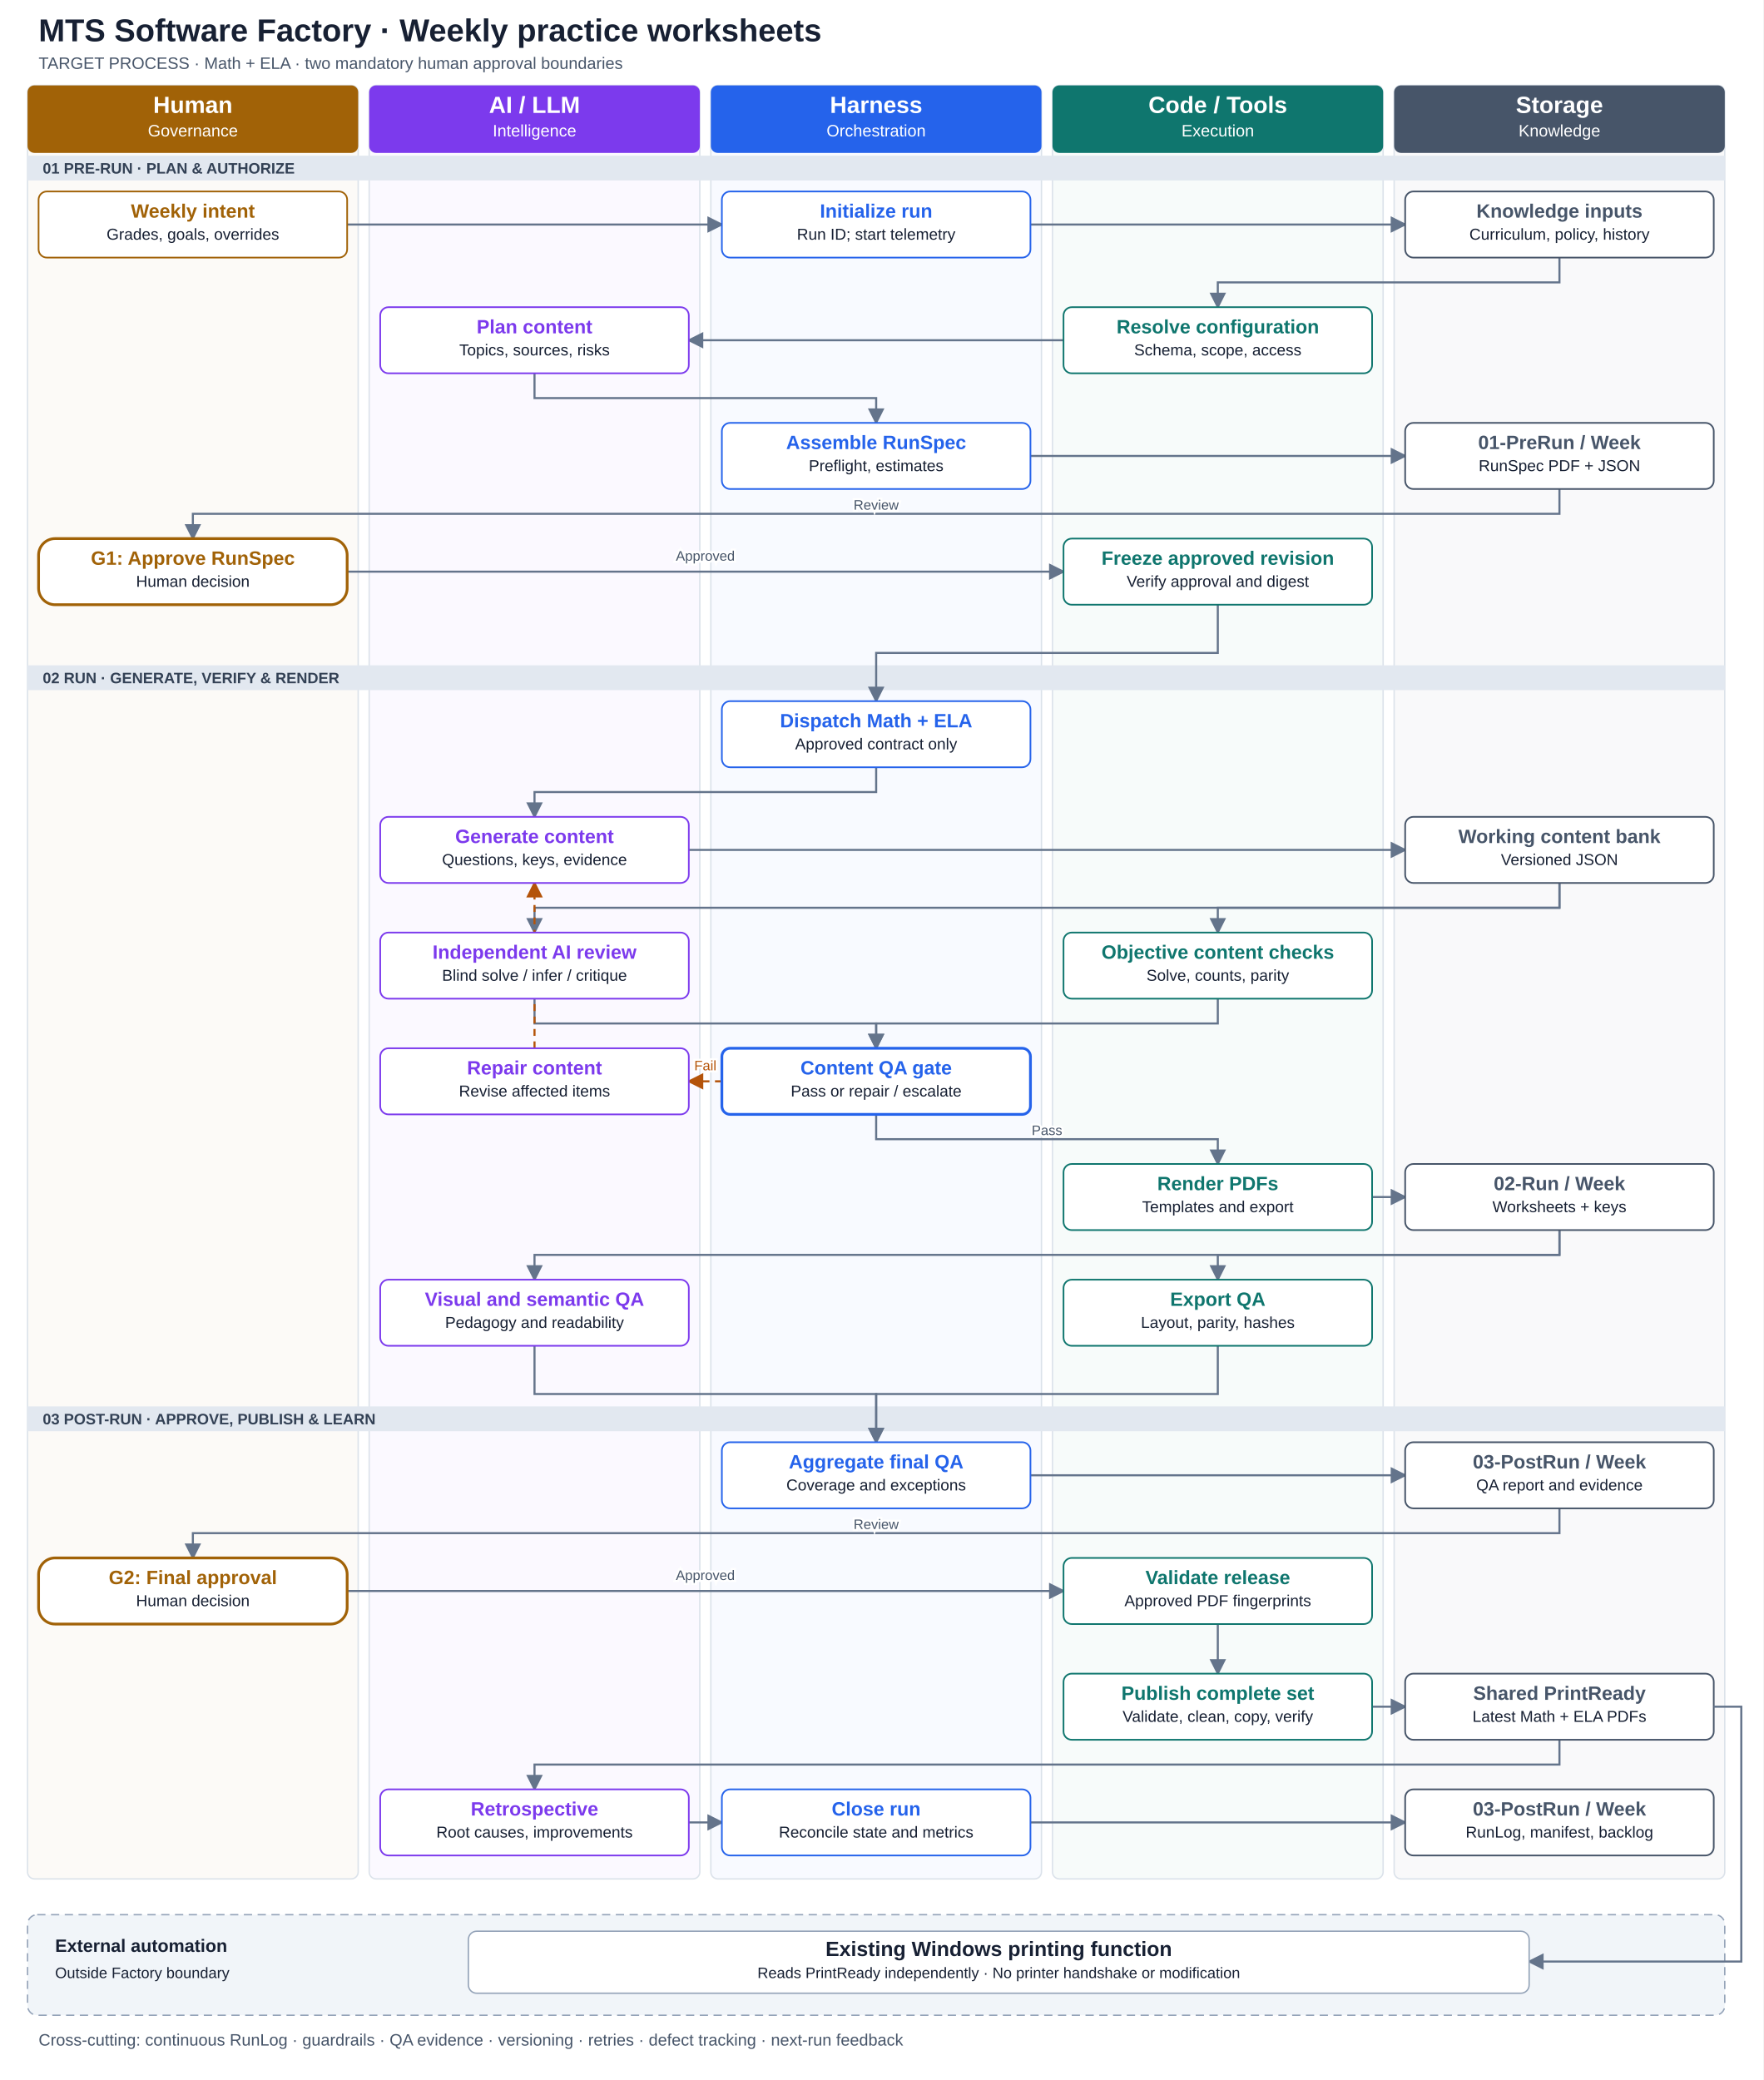
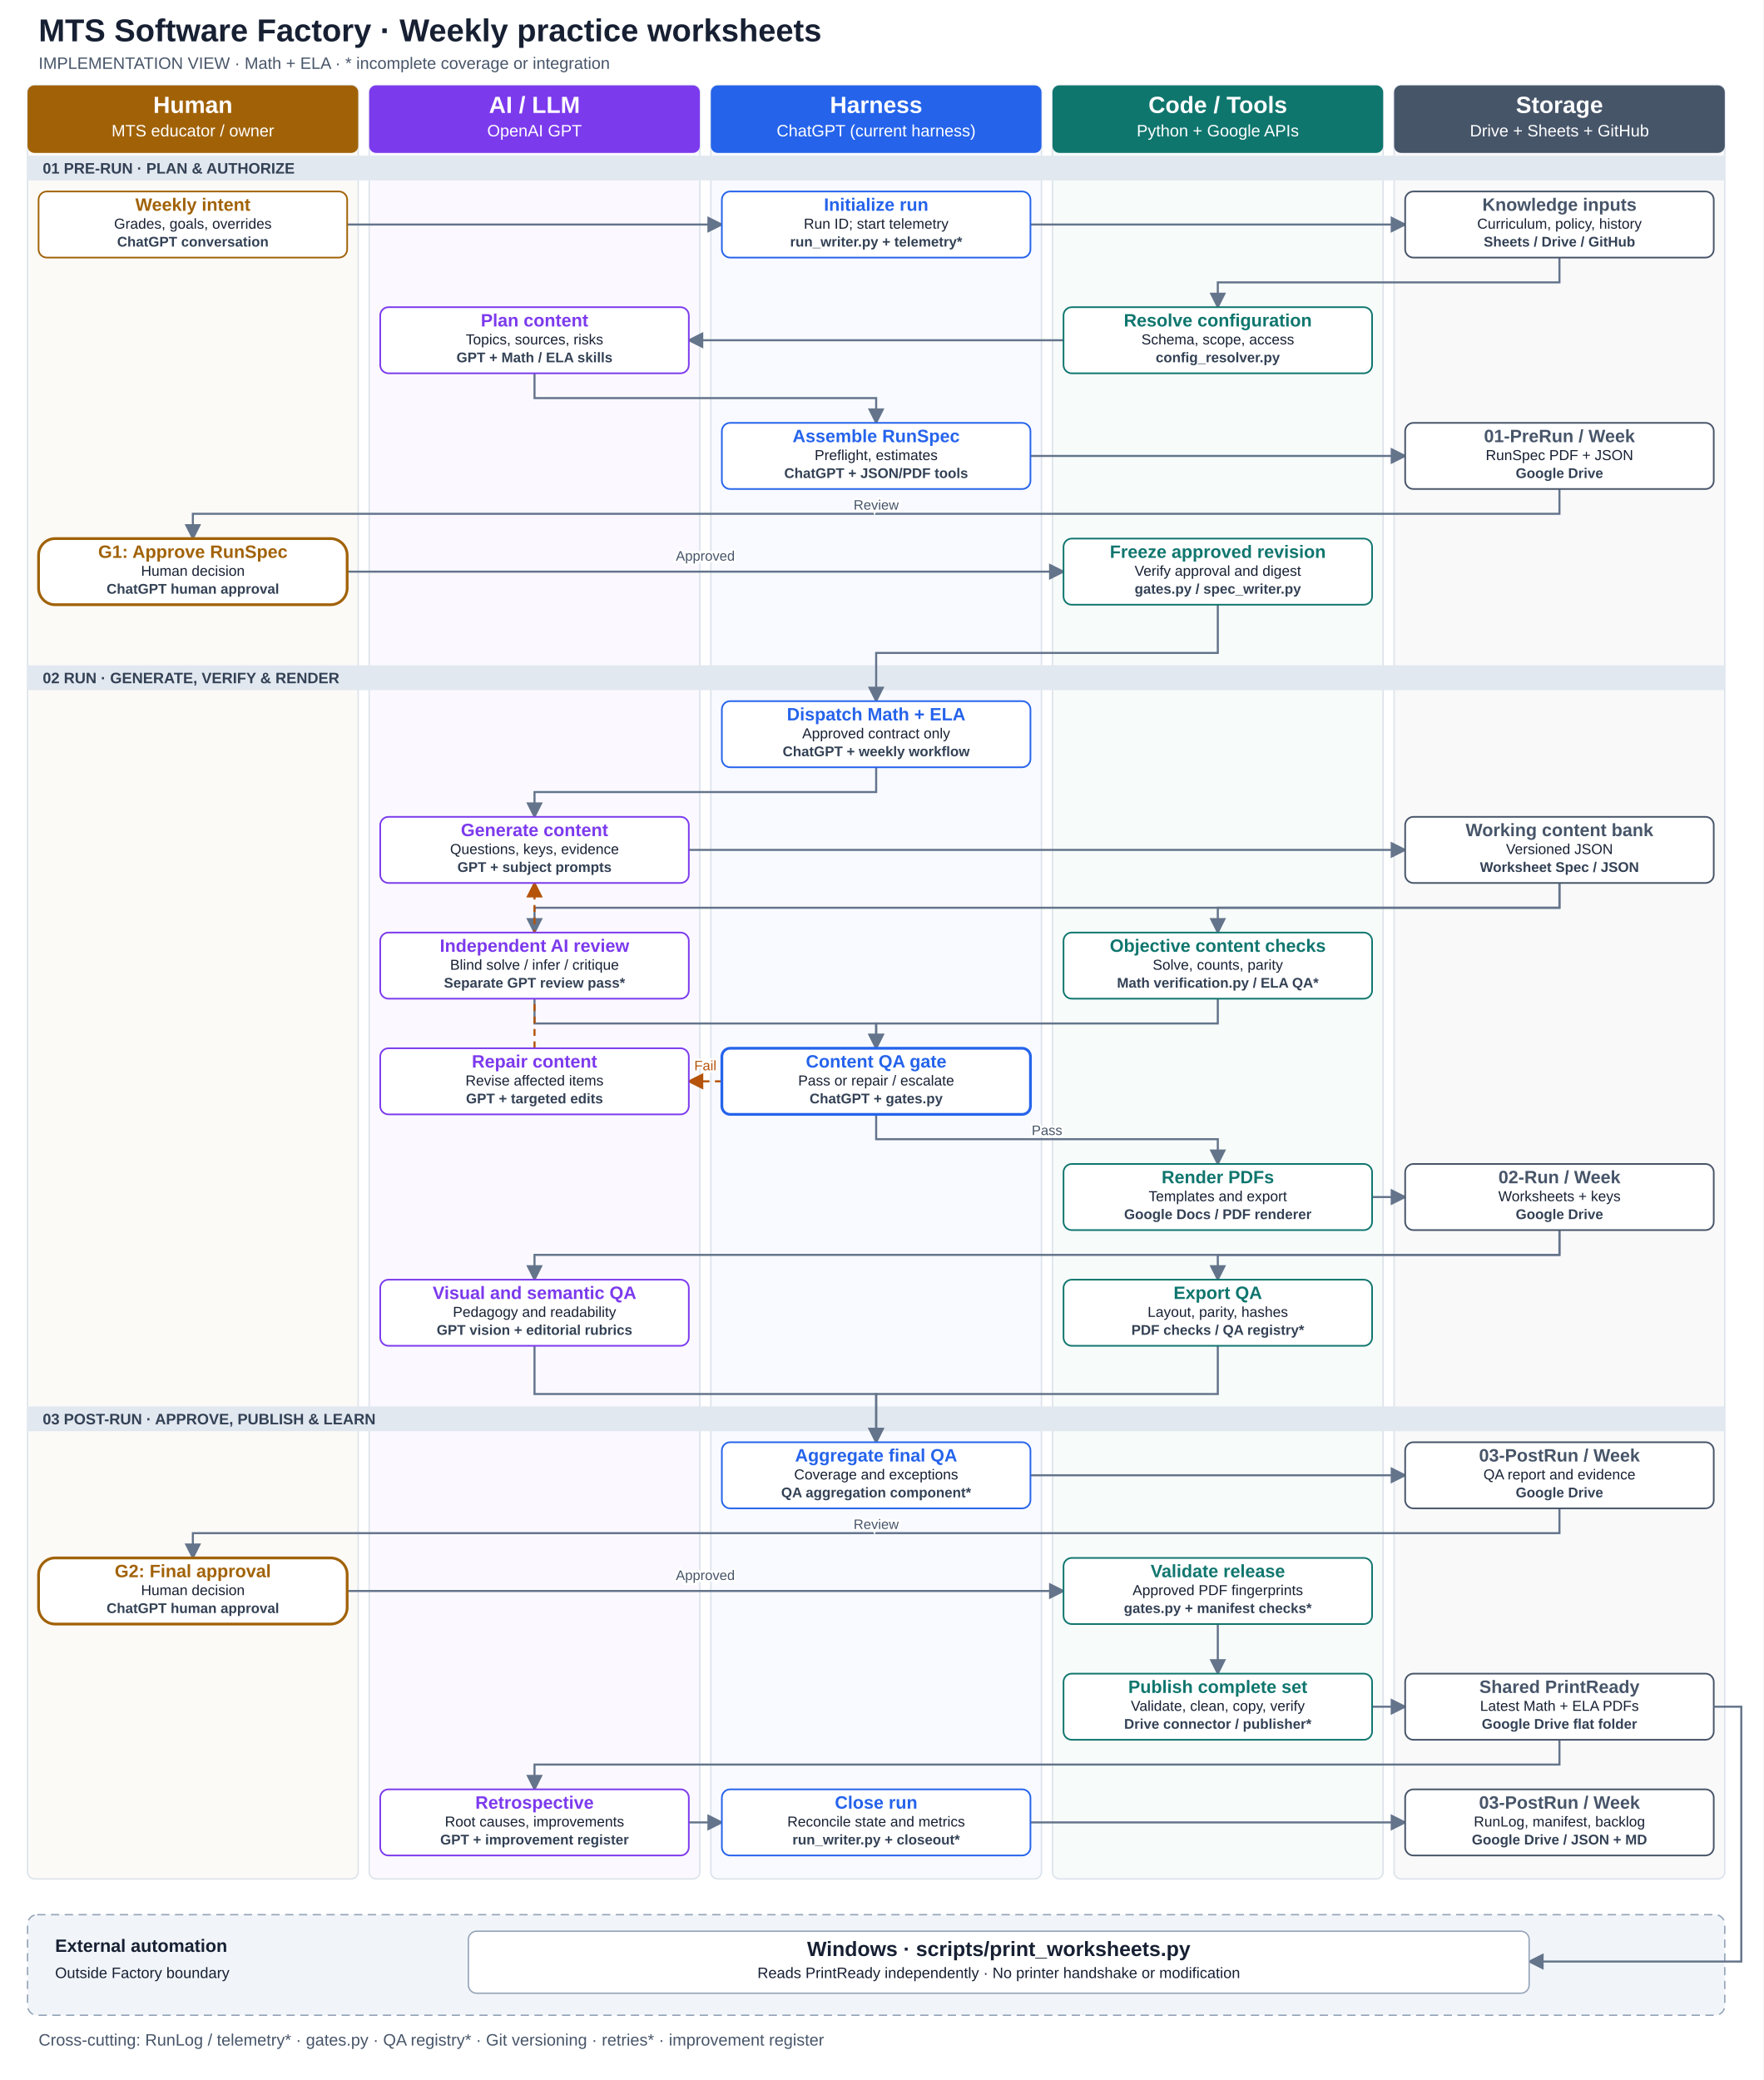
<svg xmlns="http://www.w3.org/2000/svg" width="1280" height="1510" viewBox="0 0 1280 1510" role="img" aria-labelledby="title desc">
  <defs>
    <marker id="arrow" markerWidth="8" markerHeight="8" refX="7" refY="4" orient="auto">
      <path d="M0 0L8 4L0 8Z" fill="#64748b" />
    </marker>
    <marker id="retry" markerWidth="8" markerHeight="8" refX="7" refY="4" orient="auto">
      <path d="M0 0L8 4L0 8Z" fill="#b45309" />
    </marker>
  </defs>
  <rect width="1280" height="1510" fill="#fff" />
  <g font-family="Arial, sans-serif" fill="#172033">
    <text x="28" y="30" font-size="23" font-weight="bold">MTS Software Factory · Weekly practice worksheets</text>
-     <text x="28" y="50" font-size="12" fill="#475569">TARGET PROCESS · Math + ELA · two mandatory human approval boundaries</text>
+     <text x="28" y="50" font-size="12" fill="#475569">IMPLEMENTATION VIEW · Math + ELA · * incomplete coverage or integration</text>
    <rect x="20" y="62" width="240" height="1302" rx="5" fill="#a16207" fill-opacity=".035" stroke="#dbe2ea" />
    <rect x="20" y="62" width="240" height="49" rx="5" fill="#a16207" />
    <text x="140" y="82" font-size="17" font-weight="bold" text-anchor="middle" fill="white">Human</text>
-     <text x="140" y="99" font-size="12" text-anchor="middle" fill="white">Governance</text>
+     <text x="140" y="99" font-size="12" text-anchor="middle" fill="white">MTS educator / owner</text>
    <rect x="268" y="62" width="240" height="1302" rx="5" fill="#7c3aed" fill-opacity=".035" stroke="#dbe2ea" />
    <rect x="268" y="62" width="240" height="49" rx="5" fill="#7c3aed" />
    <text x="388" y="82" font-size="17" font-weight="bold" text-anchor="middle" fill="white">AI / LLM</text>
-     <text x="388" y="99" font-size="12" text-anchor="middle" fill="white">Intelligence</text>
+     <text x="388" y="99" font-size="12" text-anchor="middle" fill="white">OpenAI GPT</text>
    <rect x="516" y="62" width="240" height="1302" rx="5" fill="#2563eb" fill-opacity=".035" stroke="#dbe2ea" />
    <rect x="516" y="62" width="240" height="49" rx="5" fill="#2563eb" />
    <text x="636" y="82" font-size="17" font-weight="bold" text-anchor="middle" fill="white">Harness</text>
-     <text x="636" y="99" font-size="12" text-anchor="middle" fill="white">Orchestration</text>
+     <text x="636" y="99" font-size="12" text-anchor="middle" fill="white">ChatGPT (current harness)</text>
    <rect x="764" y="62" width="240" height="1302" rx="5" fill="#0f766e" fill-opacity=".035" stroke="#dbe2ea" />
    <rect x="764" y="62" width="240" height="49" rx="5" fill="#0f766e" />
    <text x="884" y="82" font-size="17" font-weight="bold" text-anchor="middle" fill="white">Code / Tools</text>
-     <text x="884" y="99" font-size="12" text-anchor="middle" fill="white">Execution</text>
+     <text x="884" y="99" font-size="12" text-anchor="middle" fill="white">Python + Google APIs</text>
    <rect x="1012" y="62" width="240" height="1302" rx="5" fill="#475569" fill-opacity=".035" stroke="#dbe2ea" />
    <rect x="1012" y="62" width="240" height="49" rx="5" fill="#475569" />
    <text x="1132" y="82" font-size="17" font-weight="bold" text-anchor="middle" fill="white">Storage</text>
-     <text x="1132" y="99" font-size="12" text-anchor="middle" fill="white">Knowledge</text>
+     <text x="1132" y="99" font-size="12" text-anchor="middle" fill="white">Drive + Sheets + GitHub</text>
    <rect x="20" y="113" width="1232" height="18" fill="#e2e8f0" />
    <text x="31" y="126" font-size="11" font-weight="bold" fill="#334155">01 PRE-RUN · PLAN &amp; AUTHORIZE</text>
    <rect x="20" y="483" width="1232" height="18" fill="#e2e8f0" />
    <text x="31" y="496" font-size="11" font-weight="bold" fill="#334155">02 RUN · GENERATE, VERIFY &amp; RENDER</text>
    <rect x="20" y="1021" width="1232" height="18" fill="#e2e8f0" />
    <text x="31" y="1034" font-size="11" font-weight="bold" fill="#334155">03 POST-RUN · APPROVE, PUBLISH &amp; LEARN</text>
    <path d="M252 163 H524" fill="none" stroke="#64748b" stroke-width="1.5" marker-end="url(#arrow)" />
    <path d="M748 163 H1020" fill="none" stroke="#64748b" stroke-width="1.5" marker-end="url(#arrow)" />
    <path d="M1132 187 V205 H884 V223" fill="none" stroke="#64748b" stroke-width="1.5" marker-end="url(#arrow)" />
    <path d="M772 247 H500" fill="none" stroke="#64748b" stroke-width="1.5" marker-end="url(#arrow)" />
    <path d="M388 271 V289 H636 V307" fill="none" stroke="#64748b" stroke-width="1.5" marker-end="url(#arrow)" />
    <path d="M748 331 H1020" fill="none" stroke="#64748b" stroke-width="1.5" marker-end="url(#arrow)" />
    <path d="M1132 355 V373 H140 V391" fill="none" stroke="#64748b" stroke-width="1.5" marker-end="url(#arrow)" />
    <text x="636" y="370" font-size="10" text-anchor="middle" fill="#475569" stroke="white" stroke-width="3" paint-order="stroke">Review</text>
    <path d="M252 415 H772" fill="none" stroke="#64748b" stroke-width="1.5" marker-end="url(#arrow)" />
    <text x="512" y="407" font-size="10" text-anchor="middle" fill="#475569" stroke="white" stroke-width="3" paint-order="stroke">Approved</text>
    <path d="M884 439 V474 H636 V509" fill="none" stroke="#64748b" stroke-width="1.5" marker-end="url(#arrow)" />
    <path d="M636 557 V575 H388 V593" fill="none" stroke="#64748b" stroke-width="1.5" marker-end="url(#arrow)" />
    <path d="M500 617 H1020" fill="none" stroke="#64748b" stroke-width="1.5" marker-end="url(#arrow)" />
    <path d="M1132 641 V659 H388 V677" fill="none" stroke="#64748b" stroke-width="1.5" marker-end="url(#arrow)" />
    <path d="M1132 641 V659 H884 V677" fill="none" stroke="#64748b" stroke-width="1.5" marker-end="url(#arrow)" />
    <path d="M388 725 V743 H636 V761" fill="none" stroke="#64748b" stroke-width="1.5" marker-end="url(#arrow)" />
    <path d="M884 725 V743 H636 V761" fill="none" stroke="#64748b" stroke-width="1.5" marker-end="url(#arrow)" />
    <path d="M524 785 H500" fill="none" stroke="#b45309" stroke-width="1.5" stroke-dasharray="5 4" marker-end="url(#retry)" />
    <text x="512" y="777" font-size="10" text-anchor="middle" fill="#b45309" stroke="white" stroke-width="3" paint-order="stroke">Fail</text>
    <path d="M388 761 V701 H388 V641" fill="none" stroke="#b45309" stroke-width="1.5" stroke-dasharray="5 4" marker-end="url(#retry)" />
    <text x="396" y="698" font-size="10" text-anchor="start" fill="#b45309" stroke="white" stroke-width="3" paint-order="stroke">Retry</text>
    <path d="M636 809 V827 H884 V845" fill="none" stroke="#64748b" stroke-width="1.5" marker-end="url(#arrow)" />
    <text x="760" y="824" font-size="10" text-anchor="middle" fill="#475569" stroke="white" stroke-width="3" paint-order="stroke">Pass</text>
    <path d="M996 869 H1020" fill="none" stroke="#64748b" stroke-width="1.5" marker-end="url(#arrow)" />
    <path d="M1132 893 V911 H388 V929" fill="none" stroke="#64748b" stroke-width="1.5" marker-end="url(#arrow)" />
    <path d="M1132 893 V911 H884 V929" fill="none" stroke="#64748b" stroke-width="1.5" marker-end="url(#arrow)" />
    <path d="M388 977 V1012 H636 V1047" fill="none" stroke="#64748b" stroke-width="1.5" marker-end="url(#arrow)" />
    <path d="M884 977 V1012 H636 V1047" fill="none" stroke="#64748b" stroke-width="1.5" marker-end="url(#arrow)" />
    <path d="M748 1071 H1020" fill="none" stroke="#64748b" stroke-width="1.5" marker-end="url(#arrow)" />
    <path d="M1132 1095 V1113 H140 V1131" fill="none" stroke="#64748b" stroke-width="1.5" marker-end="url(#arrow)" />
    <text x="636" y="1110" font-size="10" text-anchor="middle" fill="#475569" stroke="white" stroke-width="3" paint-order="stroke">Review</text>
    <path d="M252 1155 H772" fill="none" stroke="#64748b" stroke-width="1.5" marker-end="url(#arrow)" />
    <text x="512" y="1147" font-size="10" text-anchor="middle" fill="#475569" stroke="white" stroke-width="3" paint-order="stroke">Approved</text>
    <path d="M884 1179 V1197 H884 V1215" fill="none" stroke="#64748b" stroke-width="1.5" marker-end="url(#arrow)" />
    <path d="M996 1239 H1020" fill="none" stroke="#64748b" stroke-width="1.5" marker-end="url(#arrow)" />
    <path d="M1132 1263 V1281 H388 V1299" fill="none" stroke="#64748b" stroke-width="1.5" marker-end="url(#arrow)" />
    <path d="M500 1323 H524" fill="none" stroke="#64748b" stroke-width="1.5" marker-end="url(#arrow)" />
    <path d="M748 1323 H1020" fill="none" stroke="#64748b" stroke-width="1.5" marker-end="url(#arrow)" />
    <rect x="28" y="139" width="224" height="48" rx="6" fill="#fff" stroke="#a16207" stroke-width="1.2" />
-     <text x="140" y="158" font-size="14" font-weight="bold" text-anchor="middle" fill="#a16207">Weekly intent</text>
-     <text x="140" y="174" font-size="11.5" text-anchor="middle">Grades, goals, overrides</text>
+     <text x="140" y="153" font-size="13" font-weight="bold" text-anchor="middle" fill="#a16207">Weekly intent</text>
+     <text x="140" y="166" font-size="10.5" text-anchor="middle">Grades, goals, overrides</text>
+     <text x="140" y="179" font-size="10.2" font-weight="bold" text-anchor="middle" fill="#334155">ChatGPT conversation</text>
    <rect x="524" y="139" width="224" height="48" rx="6" fill="#fff" stroke="#2563eb" stroke-width="1.2" />
-     <text x="636" y="158" font-size="14" font-weight="bold" text-anchor="middle" fill="#2563eb">Initialize run</text>
-     <text x="636" y="174" font-size="11.5" text-anchor="middle">Run ID; start telemetry</text>
+     <text x="636" y="153" font-size="13" font-weight="bold" text-anchor="middle" fill="#2563eb">Initialize run</text>
+     <text x="636" y="166" font-size="10.5" text-anchor="middle">Run ID; start telemetry</text>
+     <text x="636" y="179" font-size="10.2" font-weight="bold" text-anchor="middle" fill="#334155">run_writer.py + telemetry*</text>
    <rect x="1020" y="139" width="224" height="48" rx="6" fill="#fff" stroke="#475569" stroke-width="1.2" />
-     <text x="1132" y="158" font-size="14" font-weight="bold" text-anchor="middle" fill="#475569">Knowledge inputs</text>
-     <text x="1132" y="174" font-size="11.5" text-anchor="middle">Curriculum, policy, history</text>
+     <text x="1132" y="153" font-size="13" font-weight="bold" text-anchor="middle" fill="#475569">Knowledge inputs</text>
+     <text x="1132" y="166" font-size="10.5" text-anchor="middle">Curriculum, policy, history</text>
+     <text x="1132" y="179" font-size="10.2" font-weight="bold" text-anchor="middle" fill="#334155">Sheets / Drive / GitHub</text>
    <rect x="772" y="223" width="224" height="48" rx="6" fill="#fff" stroke="#0f766e" stroke-width="1.2" />
-     <text x="884" y="242" font-size="14" font-weight="bold" text-anchor="middle" fill="#0f766e">Resolve configuration</text>
-     <text x="884" y="258" font-size="11.5" text-anchor="middle">Schema, scope, access</text>
+     <text x="884" y="237" font-size="13" font-weight="bold" text-anchor="middle" fill="#0f766e">Resolve configuration</text>
+     <text x="884" y="250" font-size="10.5" text-anchor="middle">Schema, scope, access</text>
+     <text x="884" y="263" font-size="10.2" font-weight="bold" text-anchor="middle" fill="#334155">config_resolver.py</text>
    <rect x="276" y="223" width="224" height="48" rx="6" fill="#fff" stroke="#7c3aed" stroke-width="1.2" />
-     <text x="388" y="242" font-size="14" font-weight="bold" text-anchor="middle" fill="#7c3aed">Plan content</text>
-     <text x="388" y="258" font-size="11.5" text-anchor="middle">Topics, sources, risks</text>
+     <text x="388" y="237" font-size="13" font-weight="bold" text-anchor="middle" fill="#7c3aed">Plan content</text>
+     <text x="388" y="250" font-size="10.5" text-anchor="middle">Topics, sources, risks</text>
+     <text x="388" y="263" font-size="10.2" font-weight="bold" text-anchor="middle" fill="#334155">GPT + Math / ELA skills</text>
    <rect x="524" y="307" width="224" height="48" rx="6" fill="#fff" stroke="#2563eb" stroke-width="1.2" />
-     <text x="636" y="326" font-size="14" font-weight="bold" text-anchor="middle" fill="#2563eb">Assemble RunSpec</text>
-     <text x="636" y="342" font-size="11.5" text-anchor="middle">Preflight, estimates</text>
+     <text x="636" y="321" font-size="13" font-weight="bold" text-anchor="middle" fill="#2563eb">Assemble RunSpec</text>
+     <text x="636" y="334" font-size="10.5" text-anchor="middle">Preflight, estimates</text>
+     <text x="636" y="347" font-size="10.2" font-weight="bold" text-anchor="middle" fill="#334155">ChatGPT + JSON/PDF tools</text>
    <rect x="1020" y="307" width="224" height="48" rx="6" fill="#fff" stroke="#475569" stroke-width="1.2" />
-     <text x="1132" y="326" font-size="14" font-weight="bold" text-anchor="middle" fill="#475569">01-PreRun / Week</text>
-     <text x="1132" y="342" font-size="11.5" text-anchor="middle">RunSpec PDF + JSON</text>
+     <text x="1132" y="321" font-size="13" font-weight="bold" text-anchor="middle" fill="#475569">01-PreRun / Week</text>
+     <text x="1132" y="334" font-size="10.5" text-anchor="middle">RunSpec PDF + JSON</text>
+     <text x="1132" y="347" font-size="10.2" font-weight="bold" text-anchor="middle" fill="#334155">Google Drive</text>
    <rect x="28" y="391" width="224" height="48" rx="12" fill="#fff" stroke="#a16207" stroke-width="2" />
-     <text x="140" y="410" font-size="14" font-weight="bold" text-anchor="middle" fill="#a16207">G1: Approve RunSpec</text>
-     <text x="140" y="426" font-size="11.5" text-anchor="middle">Human decision</text>
+     <text x="140" y="405" font-size="13" font-weight="bold" text-anchor="middle" fill="#a16207">G1: Approve RunSpec</text>
+     <text x="140" y="418" font-size="10.5" text-anchor="middle">Human decision</text>
+     <text x="140" y="431" font-size="10.2" font-weight="bold" text-anchor="middle" fill="#334155">ChatGPT human approval</text>
    <rect x="772" y="391" width="224" height="48" rx="6" fill="#fff" stroke="#0f766e" stroke-width="1.2" />
-     <text x="884" y="410" font-size="14" font-weight="bold" text-anchor="middle" fill="#0f766e">Freeze approved revision</text>
-     <text x="884" y="426" font-size="11.5" text-anchor="middle">Verify approval and digest</text>
+     <text x="884" y="405" font-size="13" font-weight="bold" text-anchor="middle" fill="#0f766e">Freeze approved revision</text>
+     <text x="884" y="418" font-size="10.5" text-anchor="middle">Verify approval and digest</text>
+     <text x="884" y="431" font-size="10.2" font-weight="bold" text-anchor="middle" fill="#334155">gates.py / spec_writer.py</text>
    <rect x="524" y="509" width="224" height="48" rx="6" fill="#fff" stroke="#2563eb" stroke-width="1.2" />
-     <text x="636" y="528" font-size="14" font-weight="bold" text-anchor="middle" fill="#2563eb">Dispatch Math + ELA</text>
-     <text x="636" y="544" font-size="11.5" text-anchor="middle">Approved contract only</text>
+     <text x="636" y="523" font-size="13" font-weight="bold" text-anchor="middle" fill="#2563eb">Dispatch Math + ELA</text>
+     <text x="636" y="536" font-size="10.5" text-anchor="middle">Approved contract only</text>
+     <text x="636" y="549" font-size="10.2" font-weight="bold" text-anchor="middle" fill="#334155">ChatGPT + weekly workflow</text>
    <rect x="276" y="593" width="224" height="48" rx="6" fill="#fff" stroke="#7c3aed" stroke-width="1.2" />
-     <text x="388" y="612" font-size="14" font-weight="bold" text-anchor="middle" fill="#7c3aed">Generate content</text>
-     <text x="388" y="628" font-size="11.5" text-anchor="middle">Questions, keys, evidence</text>
+     <text x="388" y="607" font-size="13" font-weight="bold" text-anchor="middle" fill="#7c3aed">Generate content</text>
+     <text x="388" y="620" font-size="10.5" text-anchor="middle">Questions, keys, evidence</text>
+     <text x="388" y="633" font-size="10.2" font-weight="bold" text-anchor="middle" fill="#334155">GPT + subject prompts</text>
    <rect x="1020" y="593" width="224" height="48" rx="6" fill="#fff" stroke="#475569" stroke-width="1.2" />
-     <text x="1132" y="612" font-size="14" font-weight="bold" text-anchor="middle" fill="#475569">Working content bank</text>
-     <text x="1132" y="628" font-size="11.5" text-anchor="middle">Versioned JSON</text>
+     <text x="1132" y="607" font-size="13" font-weight="bold" text-anchor="middle" fill="#475569">Working content bank</text>
+     <text x="1132" y="620" font-size="10.5" text-anchor="middle">Versioned JSON</text>
+     <text x="1132" y="633" font-size="10.2" font-weight="bold" text-anchor="middle" fill="#334155">Worksheet Spec / JSON</text>
    <rect x="276" y="677" width="224" height="48" rx="6" fill="#fff" stroke="#7c3aed" stroke-width="1.2" />
-     <text x="388" y="696" font-size="14" font-weight="bold" text-anchor="middle" fill="#7c3aed">Independent AI review</text>
-     <text x="388" y="712" font-size="11.5" text-anchor="middle">Blind solve / infer / critique</text>
+     <text x="388" y="691" font-size="13" font-weight="bold" text-anchor="middle" fill="#7c3aed">Independent AI review</text>
+     <text x="388" y="704" font-size="10.5" text-anchor="middle">Blind solve / infer / critique</text>
+     <text x="388" y="717" font-size="10.2" font-weight="bold" text-anchor="middle" fill="#334155">Separate GPT review pass*</text>
    <rect x="772" y="677" width="224" height="48" rx="6" fill="#fff" stroke="#0f766e" stroke-width="1.2" />
-     <text x="884" y="696" font-size="14" font-weight="bold" text-anchor="middle" fill="#0f766e">Objective content checks</text>
-     <text x="884" y="712" font-size="11.5" text-anchor="middle">Solve, counts, parity</text>
+     <text x="884" y="691" font-size="13" font-weight="bold" text-anchor="middle" fill="#0f766e">Objective content checks</text>
+     <text x="884" y="704" font-size="10.5" text-anchor="middle">Solve, counts, parity</text>
+     <text x="884" y="717" font-size="10.2" font-weight="bold" text-anchor="middle" fill="#334155">Math verification.py / ELA QA*</text>
    <rect x="276" y="761" width="224" height="48" rx="6" fill="#fff" stroke="#7c3aed" stroke-width="1.2" />
-     <text x="388" y="780" font-size="14" font-weight="bold" text-anchor="middle" fill="#7c3aed">Repair content</text>
-     <text x="388" y="796" font-size="11.5" text-anchor="middle">Revise affected items</text>
+     <text x="388" y="775" font-size="13" font-weight="bold" text-anchor="middle" fill="#7c3aed">Repair content</text>
+     <text x="388" y="788" font-size="10.5" text-anchor="middle">Revise affected items</text>
+     <text x="388" y="801" font-size="10.2" font-weight="bold" text-anchor="middle" fill="#334155">GPT + targeted edits</text>
    <rect x="524" y="761" width="224" height="48" rx="6" fill="#fff" stroke="#2563eb" stroke-width="2" />
-     <text x="636" y="780" font-size="14" font-weight="bold" text-anchor="middle" fill="#2563eb">Content QA gate</text>
-     <text x="636" y="796" font-size="11.5" text-anchor="middle">Pass or repair / escalate</text>
+     <text x="636" y="775" font-size="13" font-weight="bold" text-anchor="middle" fill="#2563eb">Content QA gate</text>
+     <text x="636" y="788" font-size="10.5" text-anchor="middle">Pass or repair / escalate</text>
+     <text x="636" y="801" font-size="10.2" font-weight="bold" text-anchor="middle" fill="#334155">ChatGPT + gates.py</text>
    <rect x="772" y="845" width="224" height="48" rx="6" fill="#fff" stroke="#0f766e" stroke-width="1.2" />
-     <text x="884" y="864" font-size="14" font-weight="bold" text-anchor="middle" fill="#0f766e">Render PDFs</text>
-     <text x="884" y="880" font-size="11.5" text-anchor="middle">Templates and export</text>
+     <text x="884" y="859" font-size="13" font-weight="bold" text-anchor="middle" fill="#0f766e">Render PDFs</text>
+     <text x="884" y="872" font-size="10.5" text-anchor="middle">Templates and export</text>
+     <text x="884" y="885" font-size="10.2" font-weight="bold" text-anchor="middle" fill="#334155">Google Docs / PDF renderer</text>
    <rect x="1020" y="845" width="224" height="48" rx="6" fill="#fff" stroke="#475569" stroke-width="1.2" />
-     <text x="1132" y="864" font-size="14" font-weight="bold" text-anchor="middle" fill="#475569">02-Run / Week</text>
-     <text x="1132" y="880" font-size="11.5" text-anchor="middle">Worksheets + keys</text>
+     <text x="1132" y="859" font-size="13" font-weight="bold" text-anchor="middle" fill="#475569">02-Run / Week</text>
+     <text x="1132" y="872" font-size="10.5" text-anchor="middle">Worksheets + keys</text>
+     <text x="1132" y="885" font-size="10.2" font-weight="bold" text-anchor="middle" fill="#334155">Google Drive</text>
    <rect x="276" y="929" width="224" height="48" rx="6" fill="#fff" stroke="#7c3aed" stroke-width="1.2" />
-     <text x="388" y="948" font-size="14" font-weight="bold" text-anchor="middle" fill="#7c3aed">Visual and semantic QA</text>
-     <text x="388" y="964" font-size="11.5" text-anchor="middle">Pedagogy and readability</text>
+     <text x="388" y="943" font-size="13" font-weight="bold" text-anchor="middle" fill="#7c3aed">Visual and semantic QA</text>
+     <text x="388" y="956" font-size="10.5" text-anchor="middle">Pedagogy and readability</text>
+     <text x="388" y="969" font-size="10.2" font-weight="bold" text-anchor="middle" fill="#334155">GPT vision + editorial rubrics</text>
    <rect x="772" y="929" width="224" height="48" rx="6" fill="#fff" stroke="#0f766e" stroke-width="1.2" />
-     <text x="884" y="948" font-size="14" font-weight="bold" text-anchor="middle" fill="#0f766e">Export QA</text>
-     <text x="884" y="964" font-size="11.5" text-anchor="middle">Layout, parity, hashes</text>
+     <text x="884" y="943" font-size="13" font-weight="bold" text-anchor="middle" fill="#0f766e">Export QA</text>
+     <text x="884" y="956" font-size="10.5" text-anchor="middle">Layout, parity, hashes</text>
+     <text x="884" y="969" font-size="10.2" font-weight="bold" text-anchor="middle" fill="#334155">PDF checks / QA registry*</text>
    <rect x="524" y="1047" width="224" height="48" rx="6" fill="#fff" stroke="#2563eb" stroke-width="1.2" />
-     <text x="636" y="1066" font-size="14" font-weight="bold" text-anchor="middle" fill="#2563eb">Aggregate final QA</text>
-     <text x="636" y="1082" font-size="11.5" text-anchor="middle">Coverage and exceptions</text>
+     <text x="636" y="1061" font-size="13" font-weight="bold" text-anchor="middle" fill="#2563eb">Aggregate final QA</text>
+     <text x="636" y="1074" font-size="10.5" text-anchor="middle">Coverage and exceptions</text>
+     <text x="636" y="1087" font-size="10.2" font-weight="bold" text-anchor="middle" fill="#334155">QA aggregation component*</text>
    <rect x="1020" y="1047" width="224" height="48" rx="6" fill="#fff" stroke="#475569" stroke-width="1.2" />
-     <text x="1132" y="1066" font-size="14" font-weight="bold" text-anchor="middle" fill="#475569">03-PostRun / Week</text>
-     <text x="1132" y="1082" font-size="11.5" text-anchor="middle">QA report and evidence</text>
+     <text x="1132" y="1061" font-size="13" font-weight="bold" text-anchor="middle" fill="#475569">03-PostRun / Week</text>
+     <text x="1132" y="1074" font-size="10.5" text-anchor="middle">QA report and evidence</text>
+     <text x="1132" y="1087" font-size="10.2" font-weight="bold" text-anchor="middle" fill="#334155">Google Drive</text>
    <rect x="28" y="1131" width="224" height="48" rx="12" fill="#fff" stroke="#a16207" stroke-width="2" />
-     <text x="140" y="1150" font-size="14" font-weight="bold" text-anchor="middle" fill="#a16207">G2: Final approval</text>
-     <text x="140" y="1166" font-size="11.5" text-anchor="middle">Human decision</text>
+     <text x="140" y="1145" font-size="13" font-weight="bold" text-anchor="middle" fill="#a16207">G2: Final approval</text>
+     <text x="140" y="1158" font-size="10.5" text-anchor="middle">Human decision</text>
+     <text x="140" y="1171" font-size="10.2" font-weight="bold" text-anchor="middle" fill="#334155">ChatGPT human approval</text>
    <rect x="772" y="1131" width="224" height="48" rx="6" fill="#fff" stroke="#0f766e" stroke-width="1.2" />
-     <text x="884" y="1150" font-size="14" font-weight="bold" text-anchor="middle" fill="#0f766e">Validate release</text>
-     <text x="884" y="1166" font-size="11.5" text-anchor="middle">Approved PDF fingerprints</text>
+     <text x="884" y="1145" font-size="13" font-weight="bold" text-anchor="middle" fill="#0f766e">Validate release</text>
+     <text x="884" y="1158" font-size="10.5" text-anchor="middle">Approved PDF fingerprints</text>
+     <text x="884" y="1171" font-size="10.2" font-weight="bold" text-anchor="middle" fill="#334155">gates.py + manifest checks*</text>
    <rect x="772" y="1215" width="224" height="48" rx="6" fill="#fff" stroke="#0f766e" stroke-width="1.2" />
-     <text x="884" y="1234" font-size="14" font-weight="bold" text-anchor="middle" fill="#0f766e">Publish complete set</text>
-     <text x="884" y="1250" font-size="11.5" text-anchor="middle">Validate, clean, copy, verify</text>
+     <text x="884" y="1229" font-size="13" font-weight="bold" text-anchor="middle" fill="#0f766e">Publish complete set</text>
+     <text x="884" y="1242" font-size="10.5" text-anchor="middle">Validate, clean, copy, verify</text>
+     <text x="884" y="1255" font-size="10.2" font-weight="bold" text-anchor="middle" fill="#334155">Drive connector / publisher*</text>
    <rect x="1020" y="1215" width="224" height="48" rx="6" fill="#fff" stroke="#475569" stroke-width="1.2" />
-     <text x="1132" y="1234" font-size="14" font-weight="bold" text-anchor="middle" fill="#475569">Shared PrintReady</text>
-     <text x="1132" y="1250" font-size="11.5" text-anchor="middle">Latest Math + ELA PDFs</text>
+     <text x="1132" y="1229" font-size="13" font-weight="bold" text-anchor="middle" fill="#475569">Shared PrintReady</text>
+     <text x="1132" y="1242" font-size="10.5" text-anchor="middle">Latest Math + ELA PDFs</text>
+     <text x="1132" y="1255" font-size="10.2" font-weight="bold" text-anchor="middle" fill="#334155">Google Drive flat folder</text>
    <rect x="276" y="1299" width="224" height="48" rx="6" fill="#fff" stroke="#7c3aed" stroke-width="1.2" />
-     <text x="388" y="1318" font-size="14" font-weight="bold" text-anchor="middle" fill="#7c3aed">Retrospective</text>
-     <text x="388" y="1334" font-size="11.5" text-anchor="middle">Root causes, improvements</text>
+     <text x="388" y="1313" font-size="13" font-weight="bold" text-anchor="middle" fill="#7c3aed">Retrospective</text>
+     <text x="388" y="1326" font-size="10.5" text-anchor="middle">Root causes, improvements</text>
+     <text x="388" y="1339" font-size="10.2" font-weight="bold" text-anchor="middle" fill="#334155">GPT + improvement register</text>
    <rect x="524" y="1299" width="224" height="48" rx="6" fill="#fff" stroke="#2563eb" stroke-width="1.2" />
-     <text x="636" y="1318" font-size="14" font-weight="bold" text-anchor="middle" fill="#2563eb">Close run</text>
-     <text x="636" y="1334" font-size="11.5" text-anchor="middle">Reconcile state and metrics</text>
+     <text x="636" y="1313" font-size="13" font-weight="bold" text-anchor="middle" fill="#2563eb">Close run</text>
+     <text x="636" y="1326" font-size="10.5" text-anchor="middle">Reconcile state and metrics</text>
+     <text x="636" y="1339" font-size="10.2" font-weight="bold" text-anchor="middle" fill="#334155">run_writer.py + closeout*</text>
    <rect x="1020" y="1299" width="224" height="48" rx="6" fill="#fff" stroke="#475569" stroke-width="1.2" />
-     <text x="1132" y="1318" font-size="14" font-weight="bold" text-anchor="middle" fill="#475569">03-PostRun / Week</text>
-     <text x="1132" y="1334" font-size="11.5" text-anchor="middle">RunLog, manifest, backlog</text>
+     <text x="1132" y="1313" font-size="13" font-weight="bold" text-anchor="middle" fill="#475569">03-PostRun / Week</text>
+     <text x="1132" y="1326" font-size="10.5" text-anchor="middle">RunLog, manifest, backlog</text>
+     <text x="1132" y="1339" font-size="10.2" font-weight="bold" text-anchor="middle" fill="#334155">Google Drive / JSON + MD</text>
    <rect x="20" y="1390" width="1232" height="73" rx="7" fill="#f1f5f9" stroke="#94a3b8" stroke-dasharray="6 4" />
    <path d="M1244 1239 H1264 V1424 H1110" fill="none" stroke="#64748b" stroke-width="1.5" marker-end="url(#arrow)" />
    <text x="40" y="1417" font-size="13" font-weight="bold">External automation</text>
    <text x="40" y="1436" font-size="11">Outside Factory boundary</text>
    <rect x="340" y="1402" width="770" height="45" rx="6" fill="white" stroke="#94a3b8" />
-     <text x="725" y="1420" font-size="15" font-weight="bold" text-anchor="middle">Existing Windows printing function</text>
+     <text x="725" y="1420" font-size="15" font-weight="bold" text-anchor="middle">Windows · scripts/print_worksheets.py</text>
    <text x="725" y="1436" font-size="11" text-anchor="middle">Reads PrintReady independently · No printer handshake or modification</text>
-     <text x="28" y="1485" font-size="12" fill="#475569">Cross-cutting: continuous RunLog · guardrails · QA evidence · versioning · retries · defect tracking · next-run feedback</text>
+     <text x="28" y="1485" font-size="12" fill="#475569">Cross-cutting: RunLog / telemetry* · gates.py · QA registry* · Git versioning · retries* · improvement register</text>
  </g>
</svg>
